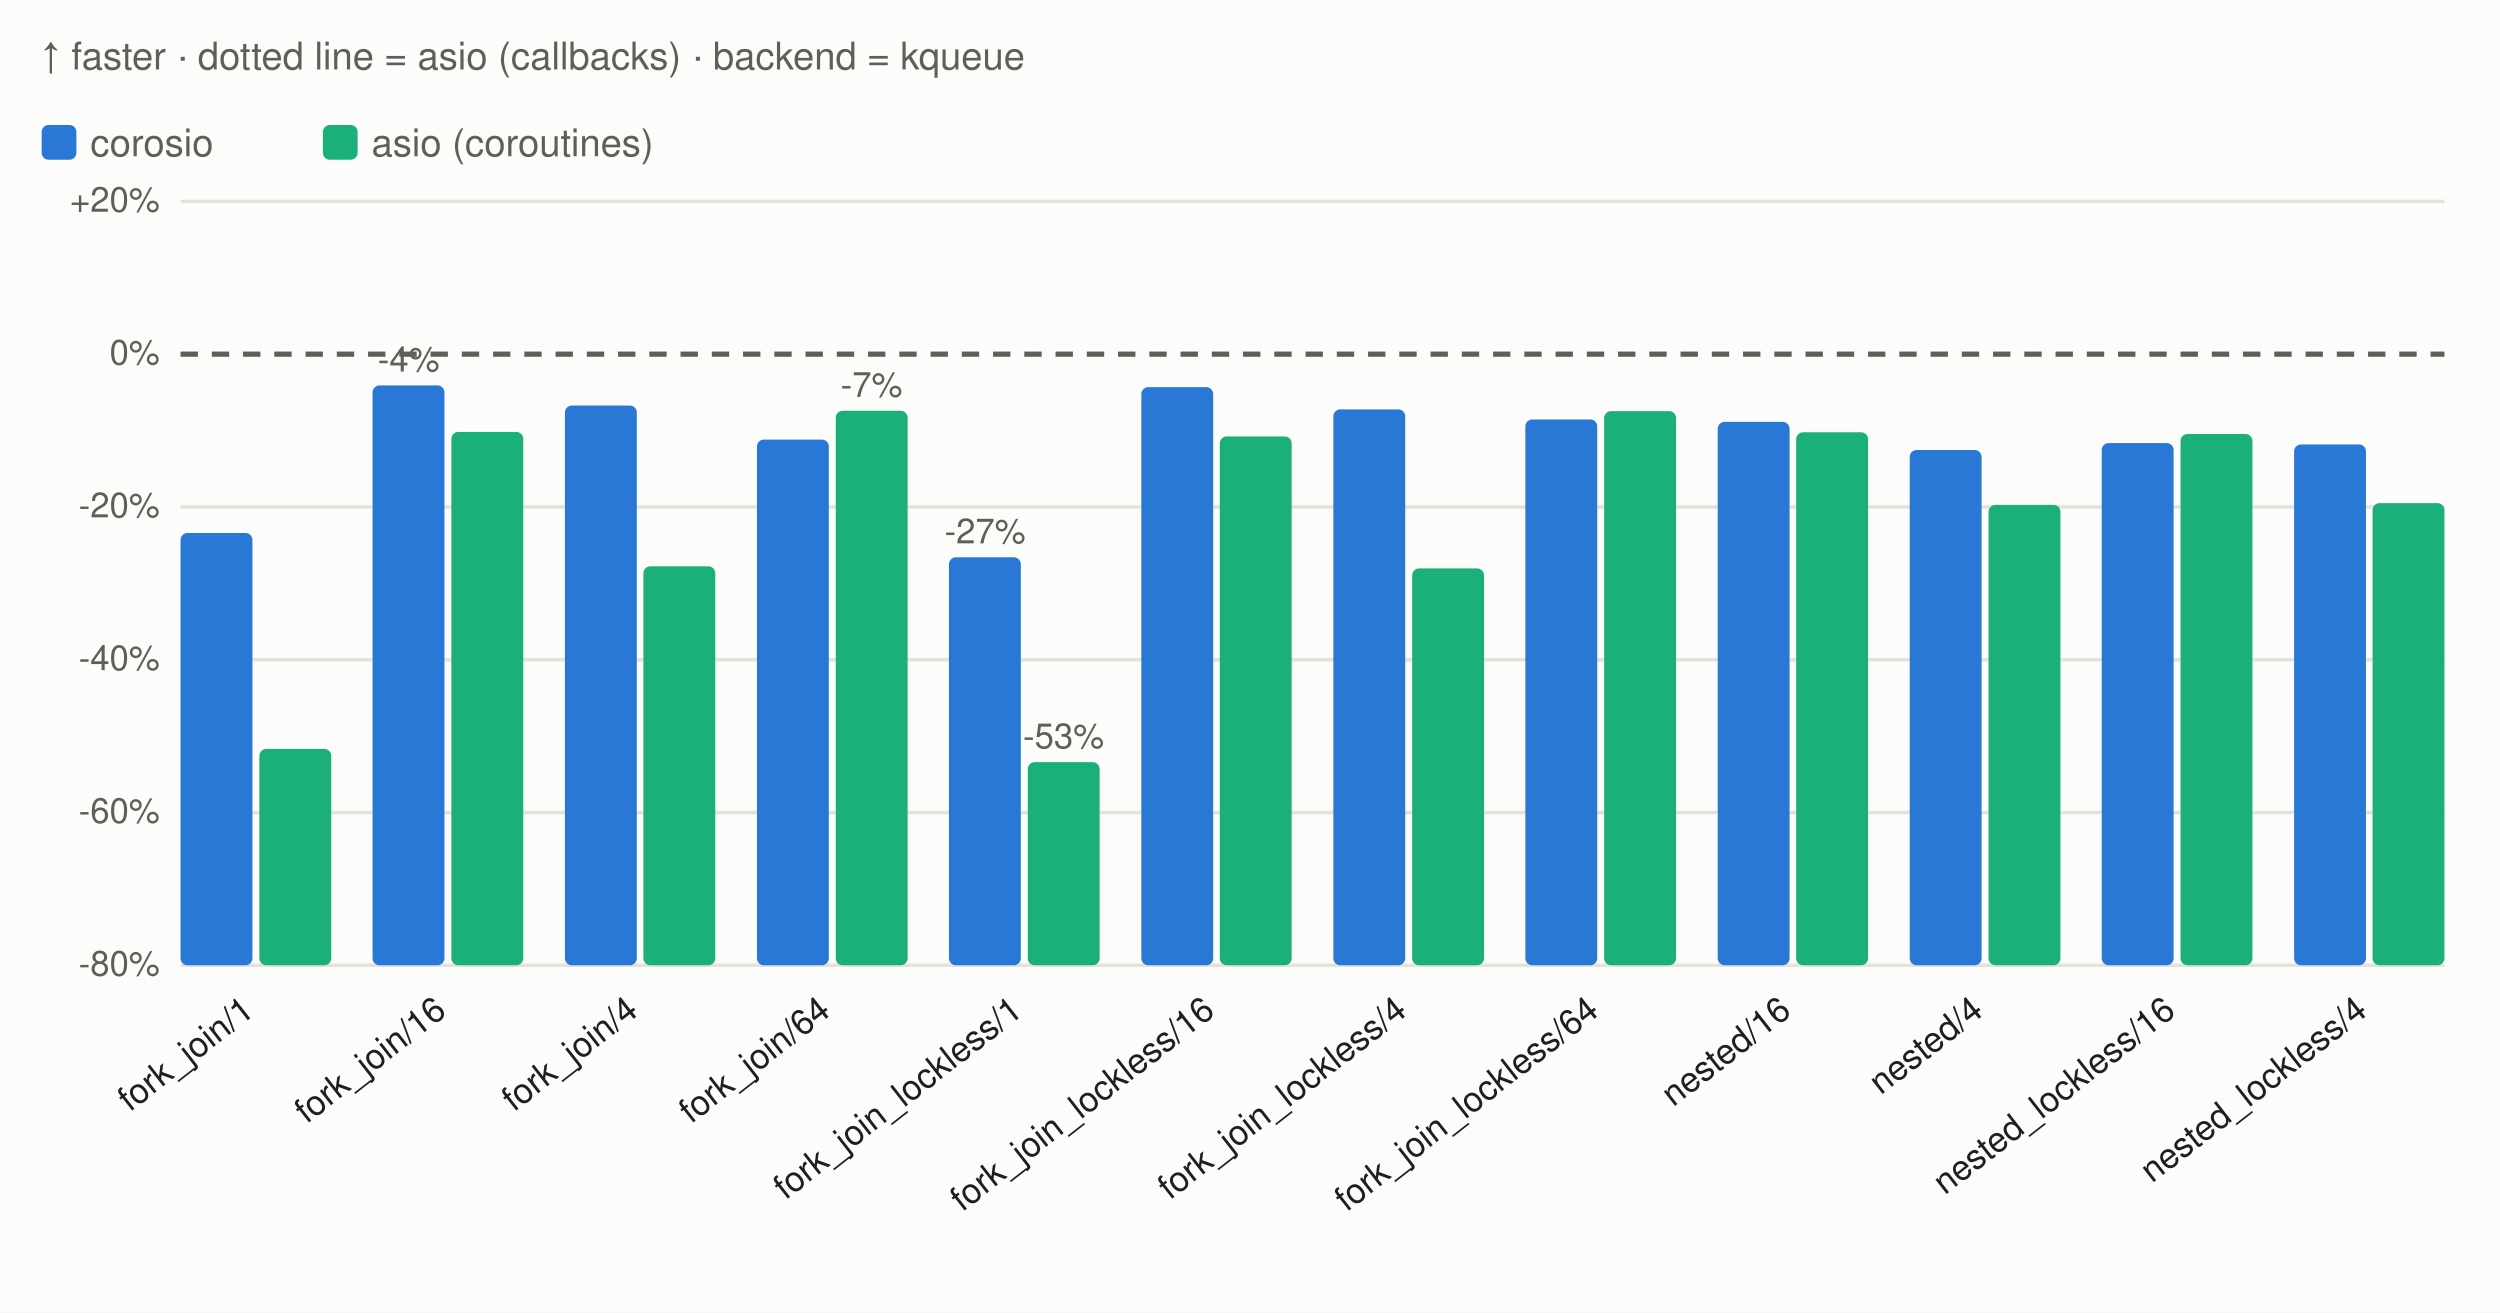
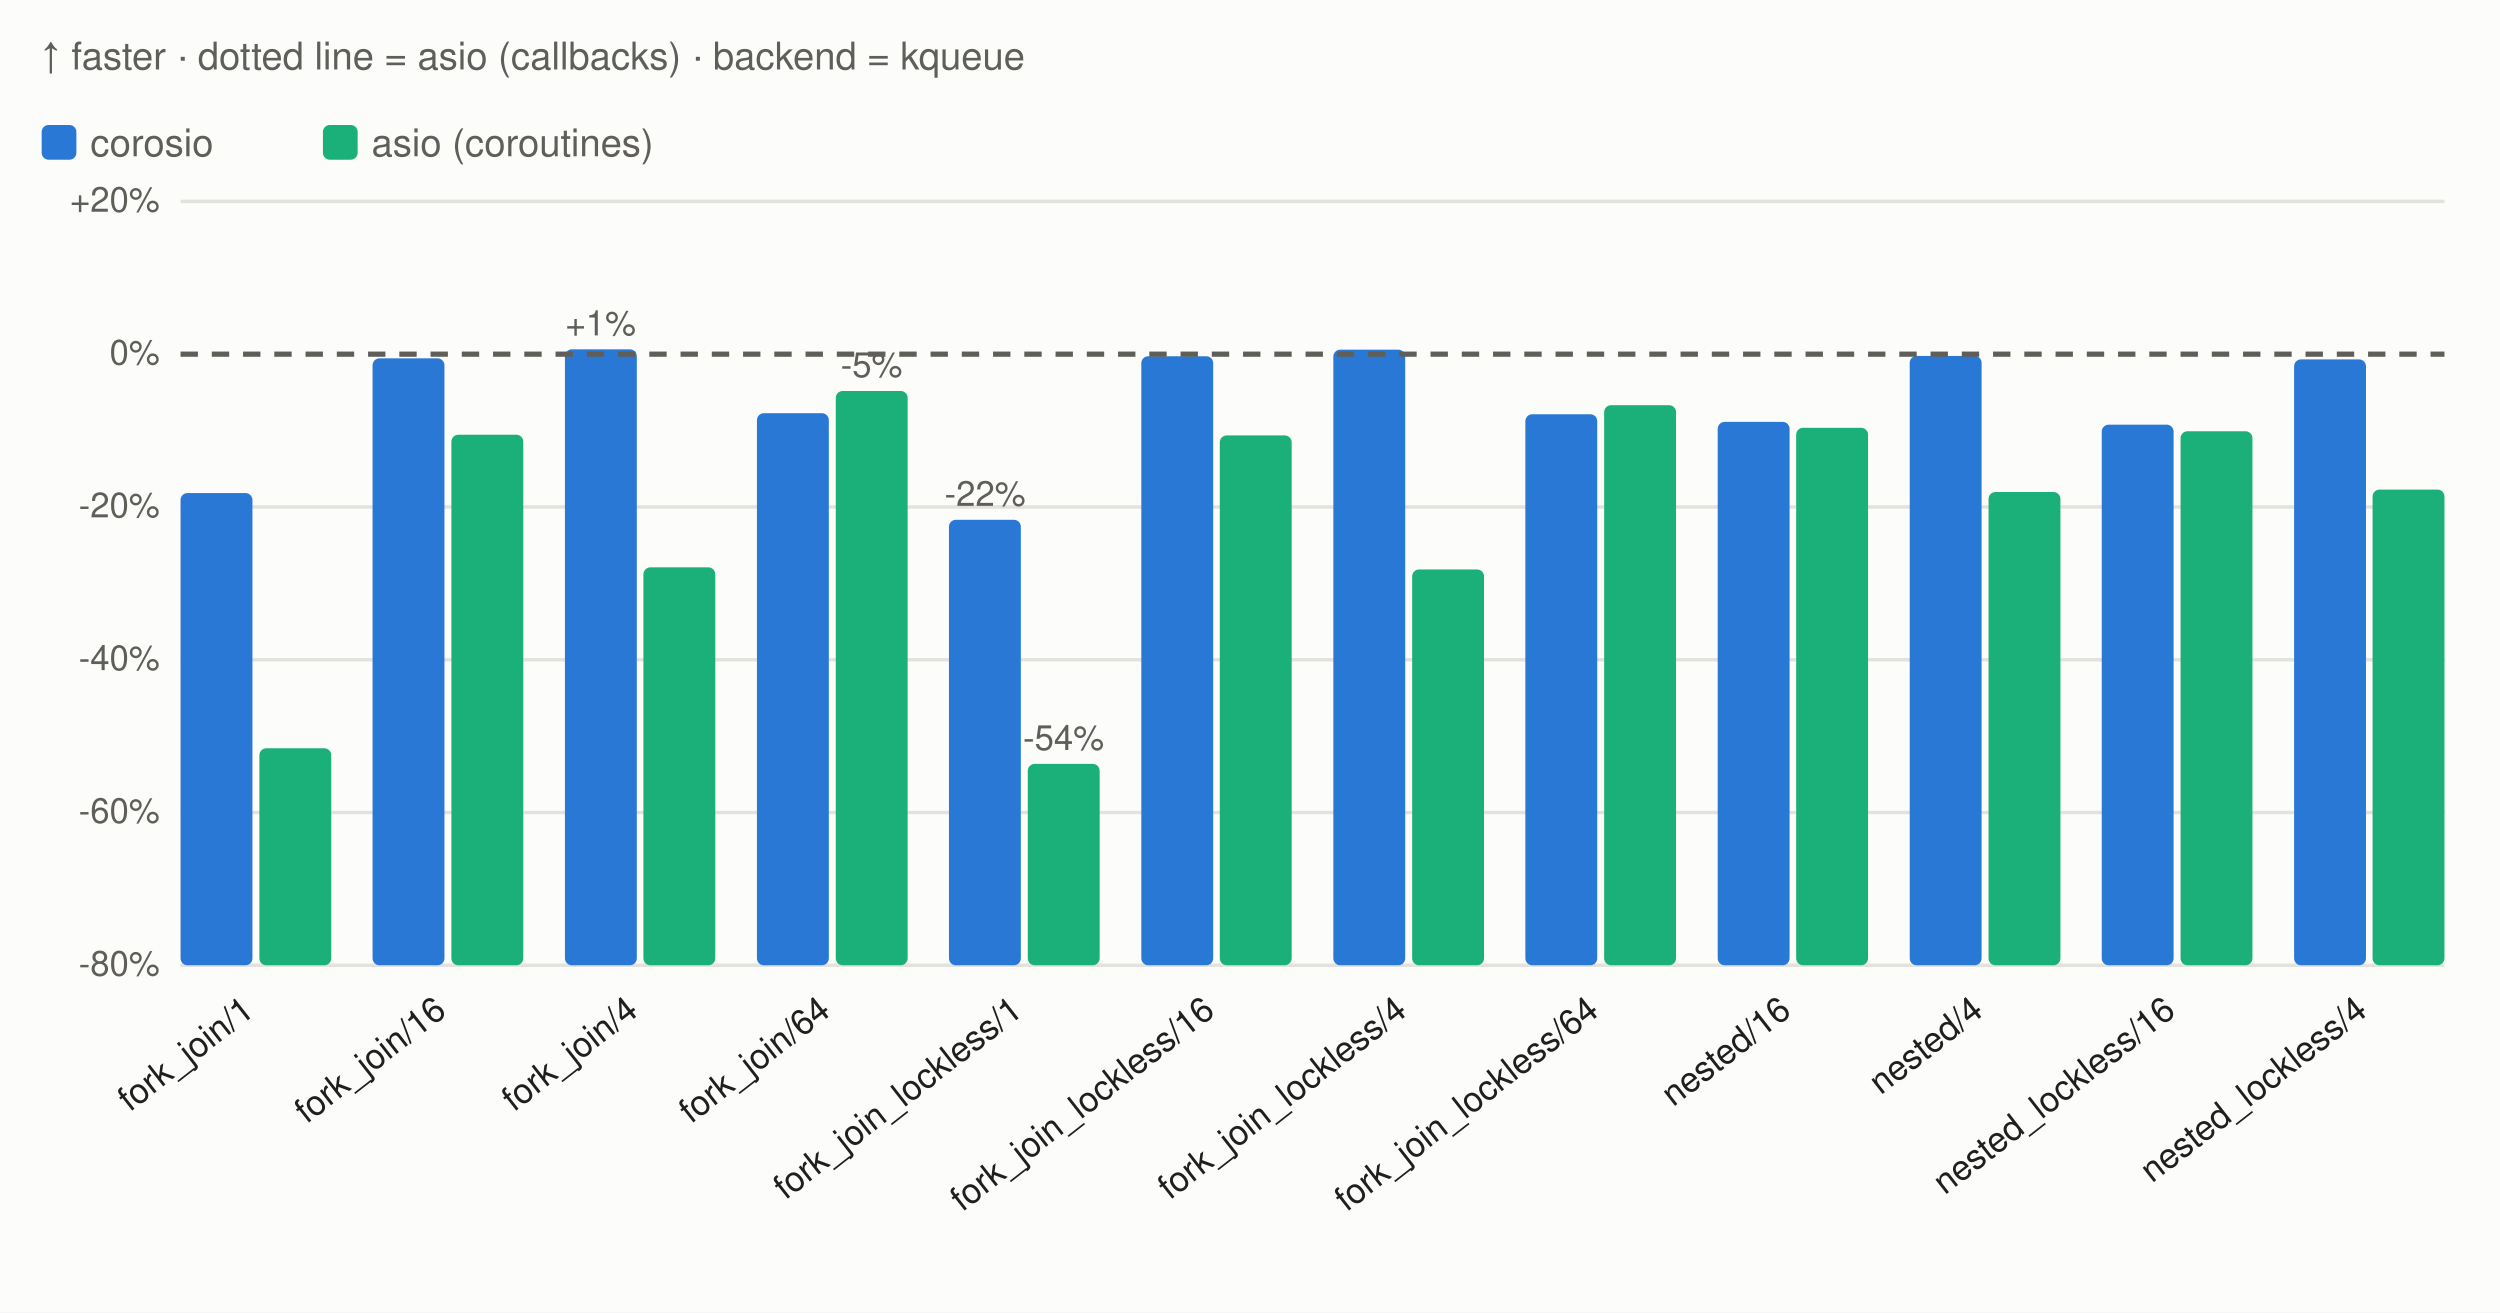
<svg xmlns="http://www.w3.org/2000/svg" class="bch-chart" width="720" height="378" viewBox="0 0 720 378">
  <style>.bch-chart{width:100%;height:auto;overflow:visible}.imageblock.bch-block{align-items:stretch}.imageblock.bch-block .content{width:100%}.bch-seg-label{fill:#ffffff;font-weight:700}html.dark .bch-exact&gt;summary.title,html.dark .bch-exact summary.title{color:var(--text-main-text-primary,#ffffff)}.boostlook .doc .openblock.bch-card{border:1px solid var(--border-border-secondary,#e3e2dc);border-radius:10px;padding:14px 14px 4px;margin-top:1.4rem;margin-bottom:1.4rem}.boostlook .doc .bch-card .imageblock.bch-block{margin-top:0;margin-bottom:0.25rem}.boostlook .doc .bch-card details.bch-exact{margin-top:0;margin-bottom:0.5rem;margin-left:0}.boostlook .doc .bch-card details.bch-exact&gt;summary{margin-left:2rem}.boostlook .doc .bch-card table.stretch,.boostlook #content .bch-card table.stretch{width:100%;margin-left:0;font-size:0.88em}.boostlook .doc .bch-card table.stretch td,.boostlook .doc .bch-card table.stretch th{padding:0.3rem 0.55rem}@media (prefers-color-scheme: dark) {.bch-surface{fill:#1a1a19}.bch-ink{fill:#ffffff}.bch-ink2{fill:#c3c2b7}.bch-grid{stroke:#3a3a38}.bch-zero{stroke:#c3c2b7}.bch-s-native{fill:#3987e5}.bch-s-uring{fill:#d95926}.bch-s-cb{fill:#199e70}.bch-div-pos{fill:#3987e5}.bch-div-neg{fill:#e66767}.bch-div-mid{fill:#383835}}html:not(.dark) .bch-surface{fill:transparent}html:not(.dark) .bch-ink{fill:#1f1f1e}html:not(.dark) .bch-ink2{fill:#5f5e58}html:not(.dark) .bch-grid{stroke:#e3e2dc}html:not(.dark) .bch-zero{stroke:#5f5e58}html:not(.dark) .bch-s-native{fill:#2a78d6}html:not(.dark) .bch-s-uring{fill:#eb6834}html:not(.dark) .bch-s-cb{fill:#1baf7a}html:not(.dark) .bch-div-pos{fill:#2a78d6}html:not(.dark) .bch-div-neg{fill:#e34948}html:not(.dark) .bch-div-mid{fill:#f0efec}html.dark .bch-surface{fill:transparent}html.dark .bch-ink{fill:#ffffff}html.dark .bch-ink2{fill:#c3c2b7}html.dark .bch-grid{stroke:#3a3a38}html.dark .bch-zero{stroke:#c3c2b7}html.dark .bch-s-native{fill:#3987e5}html.dark .bch-s-uring{fill:#d95926}html.dark .bch-s-cb{fill:#199e70}html.dark .bch-div-pos{fill:#3987e5}html.dark .bch-div-neg{fill:#e66767}html.dark .bch-div-mid{fill:#383835}</style>
  <rect width="720" height="378" class="bch-surface" fill="#fcfcfb" />
  <text x="12" y="20" font-family="-apple-system,Segoe UI,Helvetica,Arial,sans-serif" font-size="11" class="bch-ink2" fill="#5f5e58">↑ faster · dotted line = asio (callbacks) · backend = kqueue</text>
  <rect x="12" y="36" width="10" height="10" rx="2" class="bch-s-native" fill="#2a78d6" />
  <text x="26" y="45" font-family="-apple-system,Segoe UI,Helvetica,Arial,sans-serif" font-size="11" class="bch-ink2" fill="#5f5e58">corosio</text>
  <rect x="93" y="36" width="10" height="10" rx="2" class="bch-s-cb" fill="#1baf7a" />
  <text x="107" y="45" font-family="-apple-system,Segoe UI,Helvetica,Arial,sans-serif" font-size="11" class="bch-ink2" fill="#5f5e58">asio (coroutines)</text>
  <line x1="52" y1="278.0" x2="704" y2="278.0" class="bch-grid" stroke="#e3e2dc" stroke-width="1" />
  <text x="46" y="281.0" font-family="-apple-system,Segoe UI,Helvetica,Arial,sans-serif" font-size="10" class="bch-ink2" fill="#5f5e58" text-anchor="end">-80%</text>
  <line x1="52" y1="234.0" x2="704" y2="234.0" class="bch-grid" stroke="#e3e2dc" stroke-width="1" />
  <text x="46" y="237.0" font-family="-apple-system,Segoe UI,Helvetica,Arial,sans-serif" font-size="10" class="bch-ink2" fill="#5f5e58" text-anchor="end">-60%</text>
  <line x1="52" y1="190.0" x2="704" y2="190.0" class="bch-grid" stroke="#e3e2dc" stroke-width="1" />
  <text x="46" y="193.0" font-family="-apple-system,Segoe UI,Helvetica,Arial,sans-serif" font-size="10" class="bch-ink2" fill="#5f5e58" text-anchor="end">-40%</text>
  <line x1="52" y1="146.0" x2="704" y2="146.0" class="bch-grid" stroke="#e3e2dc" stroke-width="1" />
  <text x="46" y="149.0" font-family="-apple-system,Segoe UI,Helvetica,Arial,sans-serif" font-size="10" class="bch-ink2" fill="#5f5e58" text-anchor="end">-20%</text>
  <line x1="52" y1="58.0" x2="704" y2="58.0" class="bch-grid" stroke="#e3e2dc" stroke-width="1" />
  <text x="46" y="61.0" font-family="-apple-system,Segoe UI,Helvetica,Arial,sans-serif" font-size="10" class="bch-ink2" fill="#5f5e58" text-anchor="end">+20%</text>
  <text x="46" y="105.0" font-family="-apple-system,Segoe UI,Helvetica,Arial,sans-serif" font-size="10" class="bch-ink2" fill="#5f5e58" text-anchor="end">0%</text>
-   <rect x="52.0" y="153.5" width="20.7" height="124.5" rx="2" class="bch-s-native" fill="#2a78d6" />
-   <rect x="74.7" y="215.7" width="20.7" height="62.3" rx="2" class="bch-s-cb" fill="#1baf7a" />
+   <rect x="52.0" y="142.0" width="20.7" height="136.0" rx="2" class="bch-s-native" fill="#2a78d6" />
+   <rect x="74.7" y="215.5" width="20.7" height="62.5" rx="2" class="bch-s-cb" fill="#1baf7a" />
  <text x="73.7" y="292.0" font-family="-apple-system,Segoe UI,Helvetica,Arial,sans-serif" font-size="10" class="bch-ink" fill="#1f1f1e" text-anchor="end" transform="rotate(-38 73.7 292.0)">fork_join/1</text>
-   <rect x="107.3" y="111.0" width="20.7" height="167.0" rx="2" class="bch-s-native" fill="#2a78d6" />
-   <text x="117.7" y="107.0" font-family="-apple-system,Segoe UI,Helvetica,Arial,sans-serif" font-size="10" class="bch-ink2" fill="#5f5e58" text-anchor="middle">-4%</text>
-   <rect x="130.0" y="124.4" width="20.7" height="153.6" rx="2" class="bch-s-cb" fill="#1baf7a" />
+   <rect x="107.3" y="103.2" width="20.7" height="174.8" rx="2" class="bch-s-native" fill="#2a78d6" />
+   <rect x="130.0" y="125.2" width="20.7" height="152.8" rx="2" class="bch-s-cb" fill="#1baf7a" />
  <text x="129.0" y="292.0" font-family="-apple-system,Segoe UI,Helvetica,Arial,sans-serif" font-size="10" class="bch-ink" fill="#1f1f1e" text-anchor="end" transform="rotate(-38 129.0 292.0)">fork_join/16</text>
-   <rect x="162.7" y="116.8" width="20.7" height="161.2" rx="2" class="bch-s-native" fill="#2a78d6" />
-   <rect x="185.3" y="163.1" width="20.7" height="114.9" rx="2" class="bch-s-cb" fill="#1baf7a" />
+   <rect x="162.7" y="100.6" width="20.7" height="177.4" rx="2" class="bch-s-native" fill="#2a78d6" />
+   <text x="173.0" y="96.6" font-family="-apple-system,Segoe UI,Helvetica,Arial,sans-serif" font-size="10" class="bch-ink2" fill="#5f5e58" text-anchor="middle">+1%</text>
+   <rect x="185.3" y="163.4" width="20.7" height="114.6" rx="2" class="bch-s-cb" fill="#1baf7a" />
  <text x="184.3" y="292.0" font-family="-apple-system,Segoe UI,Helvetica,Arial,sans-serif" font-size="10" class="bch-ink" fill="#1f1f1e" text-anchor="end" transform="rotate(-38 184.3 292.0)">fork_join/4</text>
-   <rect x="218.0" y="126.6" width="20.7" height="151.4" rx="2" class="bch-s-native" fill="#2a78d6" />
-   <rect x="240.7" y="118.3" width="20.7" height="159.7" rx="2" class="bch-s-cb" fill="#1baf7a" />
-   <text x="251.0" y="114.3" font-family="-apple-system,Segoe UI,Helvetica,Arial,sans-serif" font-size="10" class="bch-ink2" fill="#5f5e58" text-anchor="middle">-7%</text>
+   <rect x="218.0" y="119.0" width="20.7" height="159.0" rx="2" class="bch-s-native" fill="#2a78d6" />
+   <rect x="240.7" y="112.6" width="20.7" height="165.4" rx="2" class="bch-s-cb" fill="#1baf7a" />
+   <text x="251.0" y="108.6" font-family="-apple-system,Segoe UI,Helvetica,Arial,sans-serif" font-size="10" class="bch-ink2" fill="#5f5e58" text-anchor="middle">-5%</text>
  <text x="239.7" y="292.0" font-family="-apple-system,Segoe UI,Helvetica,Arial,sans-serif" font-size="10" class="bch-ink" fill="#1f1f1e" text-anchor="end" transform="rotate(-38 239.7 292.0)">fork_join/64</text>
-   <rect x="273.3" y="160.5" width="20.7" height="117.5" rx="2" class="bch-s-native" fill="#2a78d6" />
-   <text x="283.7" y="156.5" font-family="-apple-system,Segoe UI,Helvetica,Arial,sans-serif" font-size="10" class="bch-ink2" fill="#5f5e58" text-anchor="middle">-27%</text>
-   <rect x="296.0" y="219.5" width="20.7" height="58.5" rx="2" class="bch-s-cb" fill="#1baf7a" />
-   <text x="306.3" y="215.5" font-family="-apple-system,Segoe UI,Helvetica,Arial,sans-serif" font-size="10" class="bch-ink2" fill="#5f5e58" text-anchor="middle">-53%</text>
+   <rect x="273.3" y="149.7" width="20.7" height="128.3" rx="2" class="bch-s-native" fill="#2a78d6" />
+   <text x="283.7" y="145.7" font-family="-apple-system,Segoe UI,Helvetica,Arial,sans-serif" font-size="10" class="bch-ink2" fill="#5f5e58" text-anchor="middle">-22%</text>
+   <rect x="296.0" y="220.0" width="20.7" height="58.0" rx="2" class="bch-s-cb" fill="#1baf7a" />
+   <text x="306.3" y="216.0" font-family="-apple-system,Segoe UI,Helvetica,Arial,sans-serif" font-size="10" class="bch-ink2" fill="#5f5e58" text-anchor="middle">-54%</text>
  <text x="295.0" y="292.0" font-family="-apple-system,Segoe UI,Helvetica,Arial,sans-serif" font-size="10" class="bch-ink" fill="#1f1f1e" text-anchor="end" transform="rotate(-38 295.0 292.0)">fork_join_lockless/1</text>
-   <rect x="328.7" y="111.5" width="20.7" height="166.5" rx="2" class="bch-s-native" fill="#2a78d6" />
-   <rect x="351.3" y="125.7" width="20.7" height="152.3" rx="2" class="bch-s-cb" fill="#1baf7a" />
+   <rect x="328.7" y="102.6" width="20.7" height="175.4" rx="2" class="bch-s-native" fill="#2a78d6" />
+   <rect x="351.3" y="125.4" width="20.7" height="152.6" rx="2" class="bch-s-cb" fill="#1baf7a" />
  <text x="350.3" y="292.0" font-family="-apple-system,Segoe UI,Helvetica,Arial,sans-serif" font-size="10" class="bch-ink" fill="#1f1f1e" text-anchor="end" transform="rotate(-38 350.3 292.0)">fork_join_lockless/16</text>
-   <rect x="384.0" y="117.9" width="20.7" height="160.1" rx="2" class="bch-s-native" fill="#2a78d6" />
-   <rect x="406.7" y="163.7" width="20.7" height="114.3" rx="2" class="bch-s-cb" fill="#1baf7a" />
+   <rect x="384.0" y="100.7" width="20.7" height="177.3" rx="2" class="bch-s-native" fill="#2a78d6" />
+   <rect x="406.7" y="164.0" width="20.7" height="114.0" rx="2" class="bch-s-cb" fill="#1baf7a" />
  <text x="405.7" y="292.0" font-family="-apple-system,Segoe UI,Helvetica,Arial,sans-serif" font-size="10" class="bch-ink" fill="#1f1f1e" text-anchor="end" transform="rotate(-38 405.7 292.0)">fork_join_lockless/4</text>
-   <rect x="439.3" y="120.8" width="20.7" height="157.2" rx="2" class="bch-s-native" fill="#2a78d6" />
-   <rect x="462.0" y="118.4" width="20.7" height="159.6" rx="2" class="bch-s-cb" fill="#1baf7a" />
+   <rect x="439.3" y="119.3" width="20.7" height="158.7" rx="2" class="bch-s-native" fill="#2a78d6" />
+   <rect x="462.0" y="116.7" width="20.7" height="161.3" rx="2" class="bch-s-cb" fill="#1baf7a" />
  <text x="461.0" y="292.0" font-family="-apple-system,Segoe UI,Helvetica,Arial,sans-serif" font-size="10" class="bch-ink" fill="#1f1f1e" text-anchor="end" transform="rotate(-38 461.0 292.0)">fork_join_lockless/64</text>
  <rect x="494.7" y="121.5" width="20.7" height="156.5" rx="2" class="bch-s-native" fill="#2a78d6" />
-   <rect x="517.3" y="124.5" width="20.7" height="153.5" rx="2" class="bch-s-cb" fill="#1baf7a" />
+   <rect x="517.3" y="123.2" width="20.7" height="154.8" rx="2" class="bch-s-cb" fill="#1baf7a" />
  <text x="516.3" y="292.0" font-family="-apple-system,Segoe UI,Helvetica,Arial,sans-serif" font-size="10" class="bch-ink" fill="#1f1f1e" text-anchor="end" transform="rotate(-38 516.3 292.0)">nested/16</text>
-   <rect x="550.0" y="129.6" width="20.7" height="148.4" rx="2" class="bch-s-native" fill="#2a78d6" />
-   <rect x="572.7" y="145.4" width="20.7" height="132.6" rx="2" class="bch-s-cb" fill="#1baf7a" />
+   <rect x="550.0" y="102.5" width="20.7" height="175.5" rx="2" class="bch-s-native" fill="#2a78d6" />
+   <rect x="572.7" y="141.7" width="20.7" height="136.3" rx="2" class="bch-s-cb" fill="#1baf7a" />
  <text x="571.7" y="292.0" font-family="-apple-system,Segoe UI,Helvetica,Arial,sans-serif" font-size="10" class="bch-ink" fill="#1f1f1e" text-anchor="end" transform="rotate(-38 571.7 292.0)">nested/4</text>
-   <rect x="605.3" y="127.6" width="20.7" height="150.4" rx="2" class="bch-s-native" fill="#2a78d6" />
-   <rect x="628.0" y="125.0" width="20.7" height="153.0" rx="2" class="bch-s-cb" fill="#1baf7a" />
+   <rect x="605.3" y="122.3" width="20.7" height="155.7" rx="2" class="bch-s-native" fill="#2a78d6" />
+   <rect x="628.0" y="124.2" width="20.7" height="153.8" rx="2" class="bch-s-cb" fill="#1baf7a" />
  <text x="627.0" y="292.0" font-family="-apple-system,Segoe UI,Helvetica,Arial,sans-serif" font-size="10" class="bch-ink" fill="#1f1f1e" text-anchor="end" transform="rotate(-38 627.0 292.0)">nested_lockless/16</text>
-   <rect x="660.7" y="128.0" width="20.7" height="150.0" rx="2" class="bch-s-native" fill="#2a78d6" />
-   <rect x="683.3" y="144.9" width="20.7" height="133.1" rx="2" class="bch-s-cb" fill="#1baf7a" />
+   <rect x="660.7" y="103.5" width="20.7" height="174.5" rx="2" class="bch-s-native" fill="#2a78d6" />
+   <rect x="683.3" y="141.0" width="20.7" height="137.0" rx="2" class="bch-s-cb" fill="#1baf7a" />
  <text x="682.3" y="292.0" font-family="-apple-system,Segoe UI,Helvetica,Arial,sans-serif" font-size="10" class="bch-ink" fill="#1f1f1e" text-anchor="end" transform="rotate(-38 682.3 292.0)">nested_lockless/4</text>
  <line x1="52" y1="102.0" x2="704" y2="102.0" class="bch-zero" stroke="#5f5e58" stroke-width="1.5" stroke-dasharray="5 4" />
</svg>
